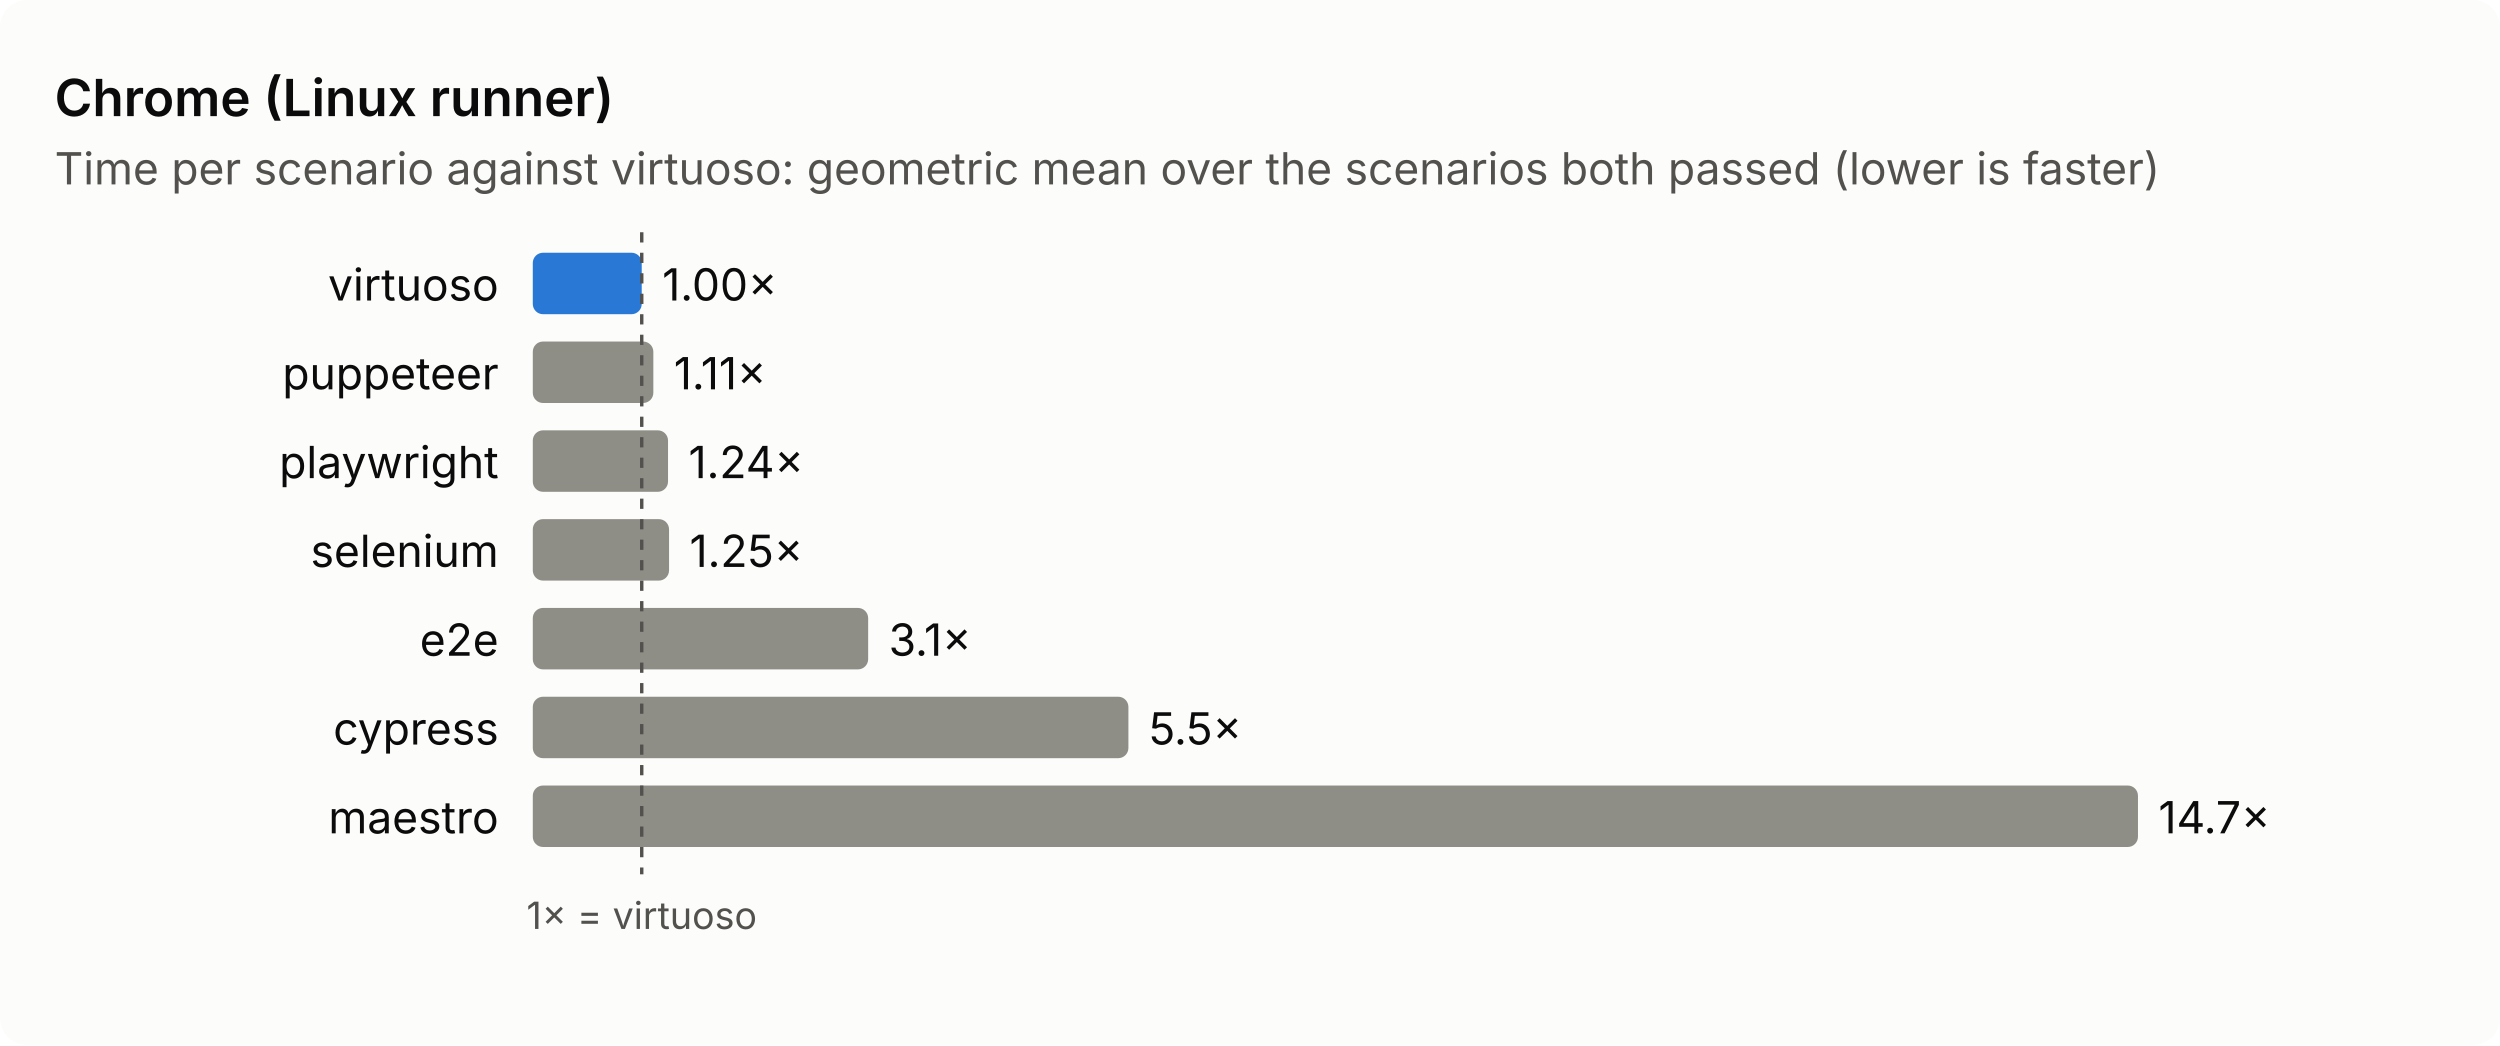
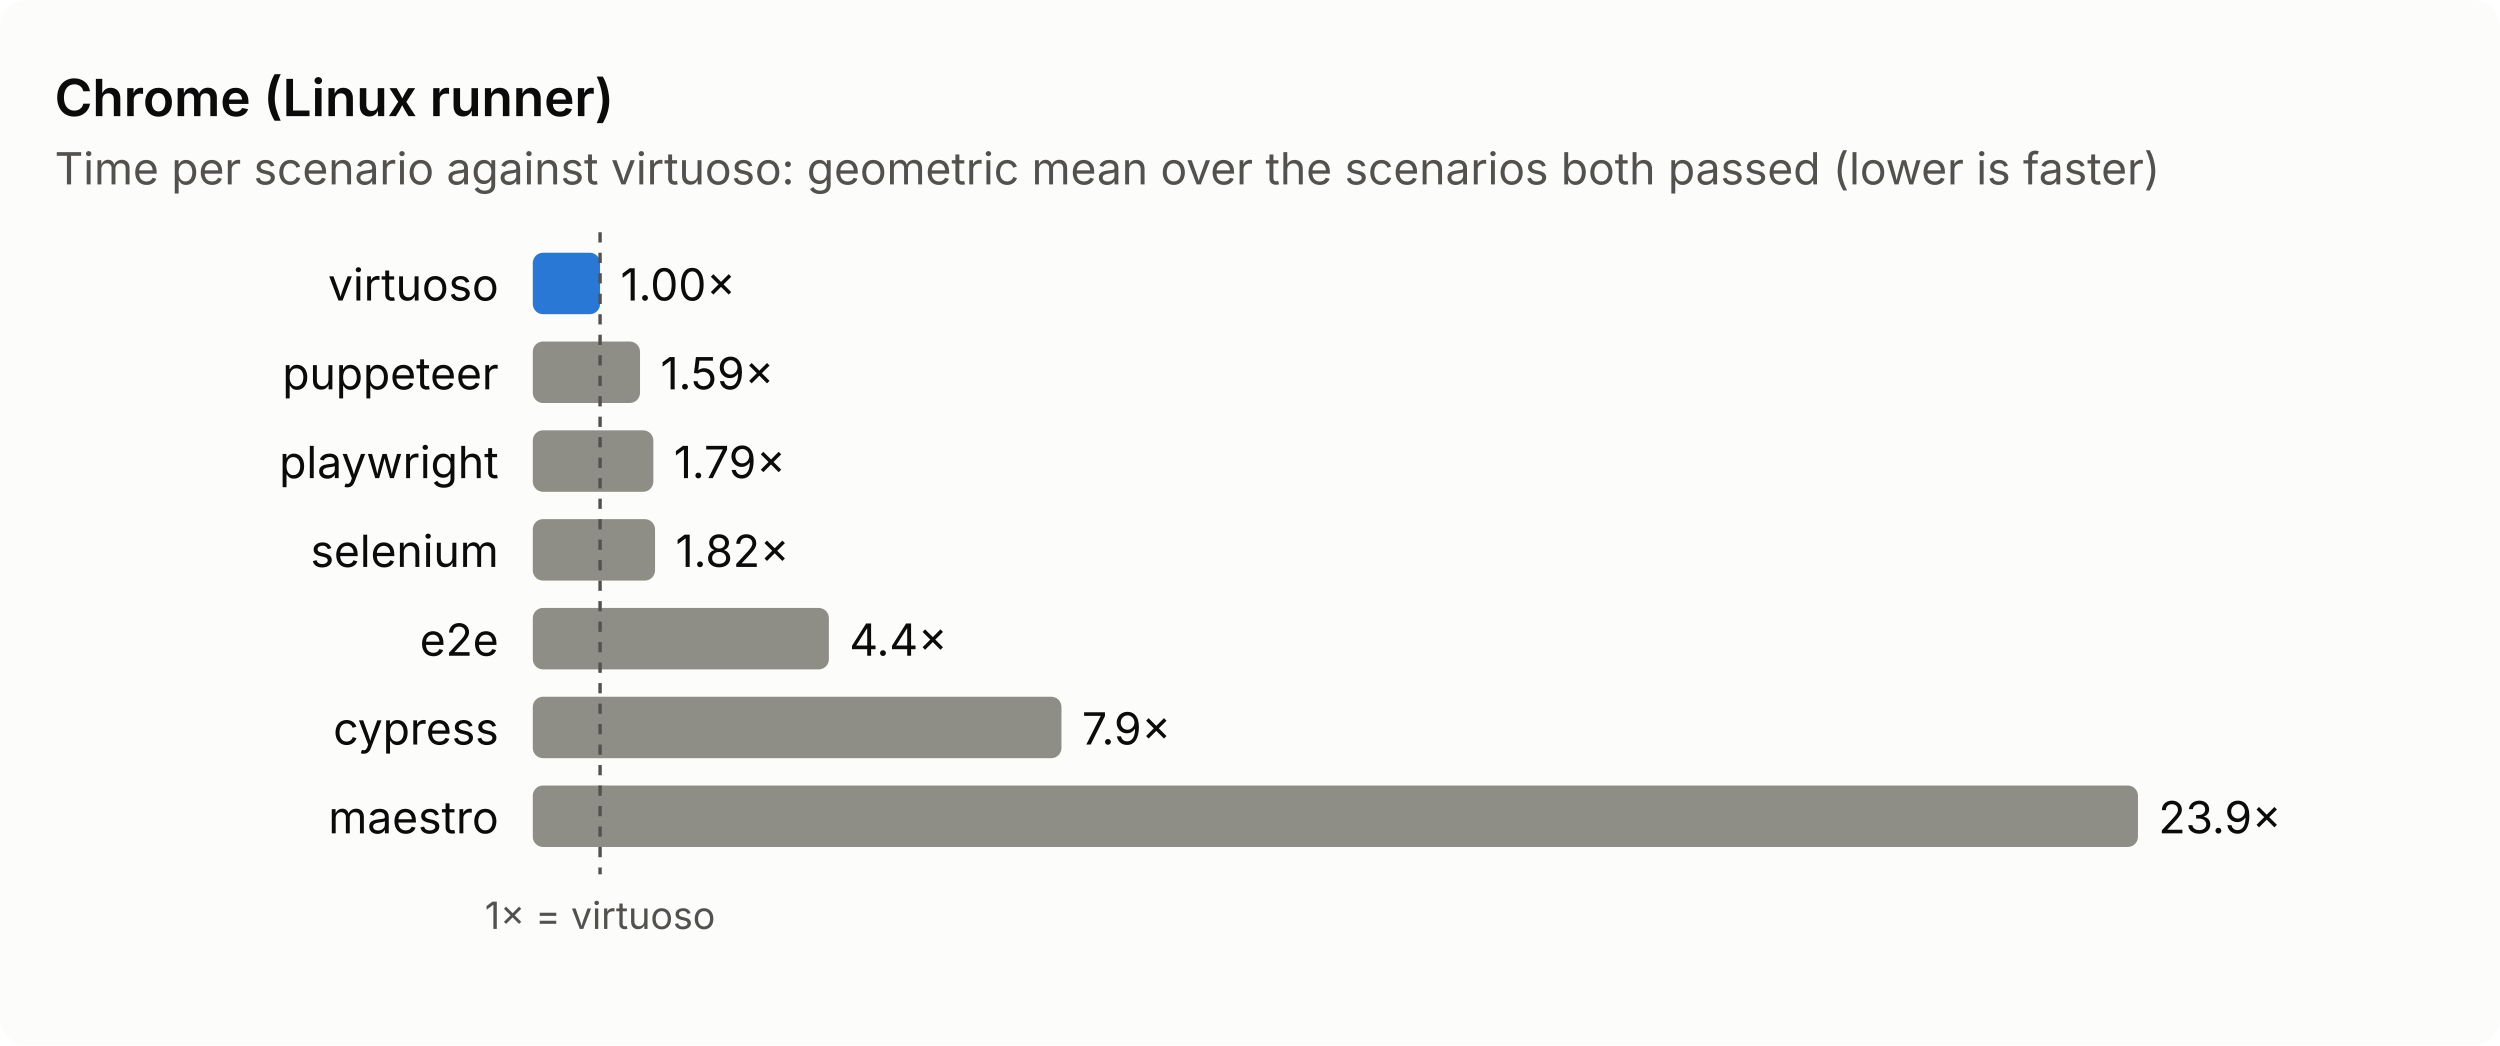
<svg xmlns="http://www.w3.org/2000/svg" viewBox="0 0 732 306" width="732" height="306" role="img" aria-label="Chrome (Linux runner): time per scenario against virtuoso">
  <style>text{font:13px system-ui,-apple-system,'Segoe UI',sans-serif;fill:#0b0b0b}.sub,.axis{fill:#52514e}.axis{font-size:11px}.title{font-size:15px;font-weight:600}.bg{fill:#fcfcfb}.bar{fill:#8f8e86}.base{fill:#2a78d6}.ref{stroke:#52514e;stroke-dasharray:3 3}@media (prefers-color-scheme: dark){.bg{fill:#1a1a19}text{fill:#f0efec}.sub,.axis{fill:#c3c2b7}.base{fill:#3987e5}.ref{stroke:#c3c2b7}}</style>
  <rect class="bg" width="732" height="306" rx="8" />
  <text class="title" x="16" y="34.0">Chrome (Linux runner)</text>
  <text class="sub" x="16" y="54.0">Time per scenario against virtuoso: geometric mean over the scenarios both passed (lower is faster)</text>
  <text x="146.0" y="88.0" text-anchor="end">virtuoso</text>
-   <rect class="bar base" x="156" y="74.0" width="31.9" height="18" rx="3" />
-   <text x="193.9" y="88.0">1.00×</text>
+   <rect class="bar base" x="156" y="74.0" width="19.7" height="18" rx="3" />
+   <text x="181.7" y="88.0">1.00×</text>
  <text x="146.0" y="114.0" text-anchor="end">puppeteer</text>
-   <rect class="bar" x="156" y="100.0" width="35.3" height="18" rx="3" />
-   <text x="197.3" y="114.0">1.11×</text>
+   <rect class="bar" x="156" y="100.0" width="31.4" height="18" rx="3" />
+   <text x="193.4" y="114.0">1.59×</text>
  <text x="146.0" y="140.0" text-anchor="end">playwright</text>
-   <rect class="bar" x="156" y="126.0" width="39.6" height="18" rx="3" />
-   <text x="201.6" y="140.0">1.24×</text>
+   <rect class="bar" x="156" y="126.0" width="35.3" height="18" rx="3" />
+   <text x="197.3" y="140.0">1.79×</text>
  <text x="146.0" y="166.0" text-anchor="end">selenium</text>
-   <rect class="bar" x="156" y="152.0" width="39.9" height="18" rx="3" />
-   <text x="201.9" y="166.0">1.25×</text>
+   <rect class="bar" x="156" y="152.0" width="35.8" height="18" rx="3" />
+   <text x="197.8" y="166.0">1.82×</text>
  <text x="146.0" y="192.0" text-anchor="end">e2e</text>
-   <rect class="bar" x="156" y="178.0" width="98.2" height="18" rx="3" />
-   <text x="260.2" y="192.0">3.1×</text>
+   <rect class="bar" x="156" y="178.0" width="86.7" height="18" rx="3" />
+   <text x="248.7" y="192.0">4.4×</text>
  <text x="146.0" y="218.0" text-anchor="end">cypress</text>
-   <rect class="bar" x="156" y="204.0" width="174.4" height="18" rx="3" />
-   <text x="336.4" y="218.0">5.5×</text>
+   <rect class="bar" x="156" y="204.0" width="154.8" height="18" rx="3" />
+   <text x="316.8" y="218.0">7.9×</text>
  <text x="146.0" y="244.0" text-anchor="end">maestro</text>
  <rect class="bar" x="156" y="230.0" width="470.0" height="18" rx="3" />
-   <text x="632.0" y="244.0">14.7×</text>
-   <line class="ref" x1="187.9" y1="68.0" x2="187.9" y2="256.0" />
-   <text class="axis" x="187.9" y="272.0" text-anchor="middle">1× = virtuoso</text>
+   <text x="632.0" y="244.0">23.9×</text>
+   <line class="ref" x1="175.7" y1="68.0" x2="175.7" y2="256.0" />
+   <text class="axis" x="175.7" y="272.0" text-anchor="middle">1× = virtuoso</text>
</svg>
